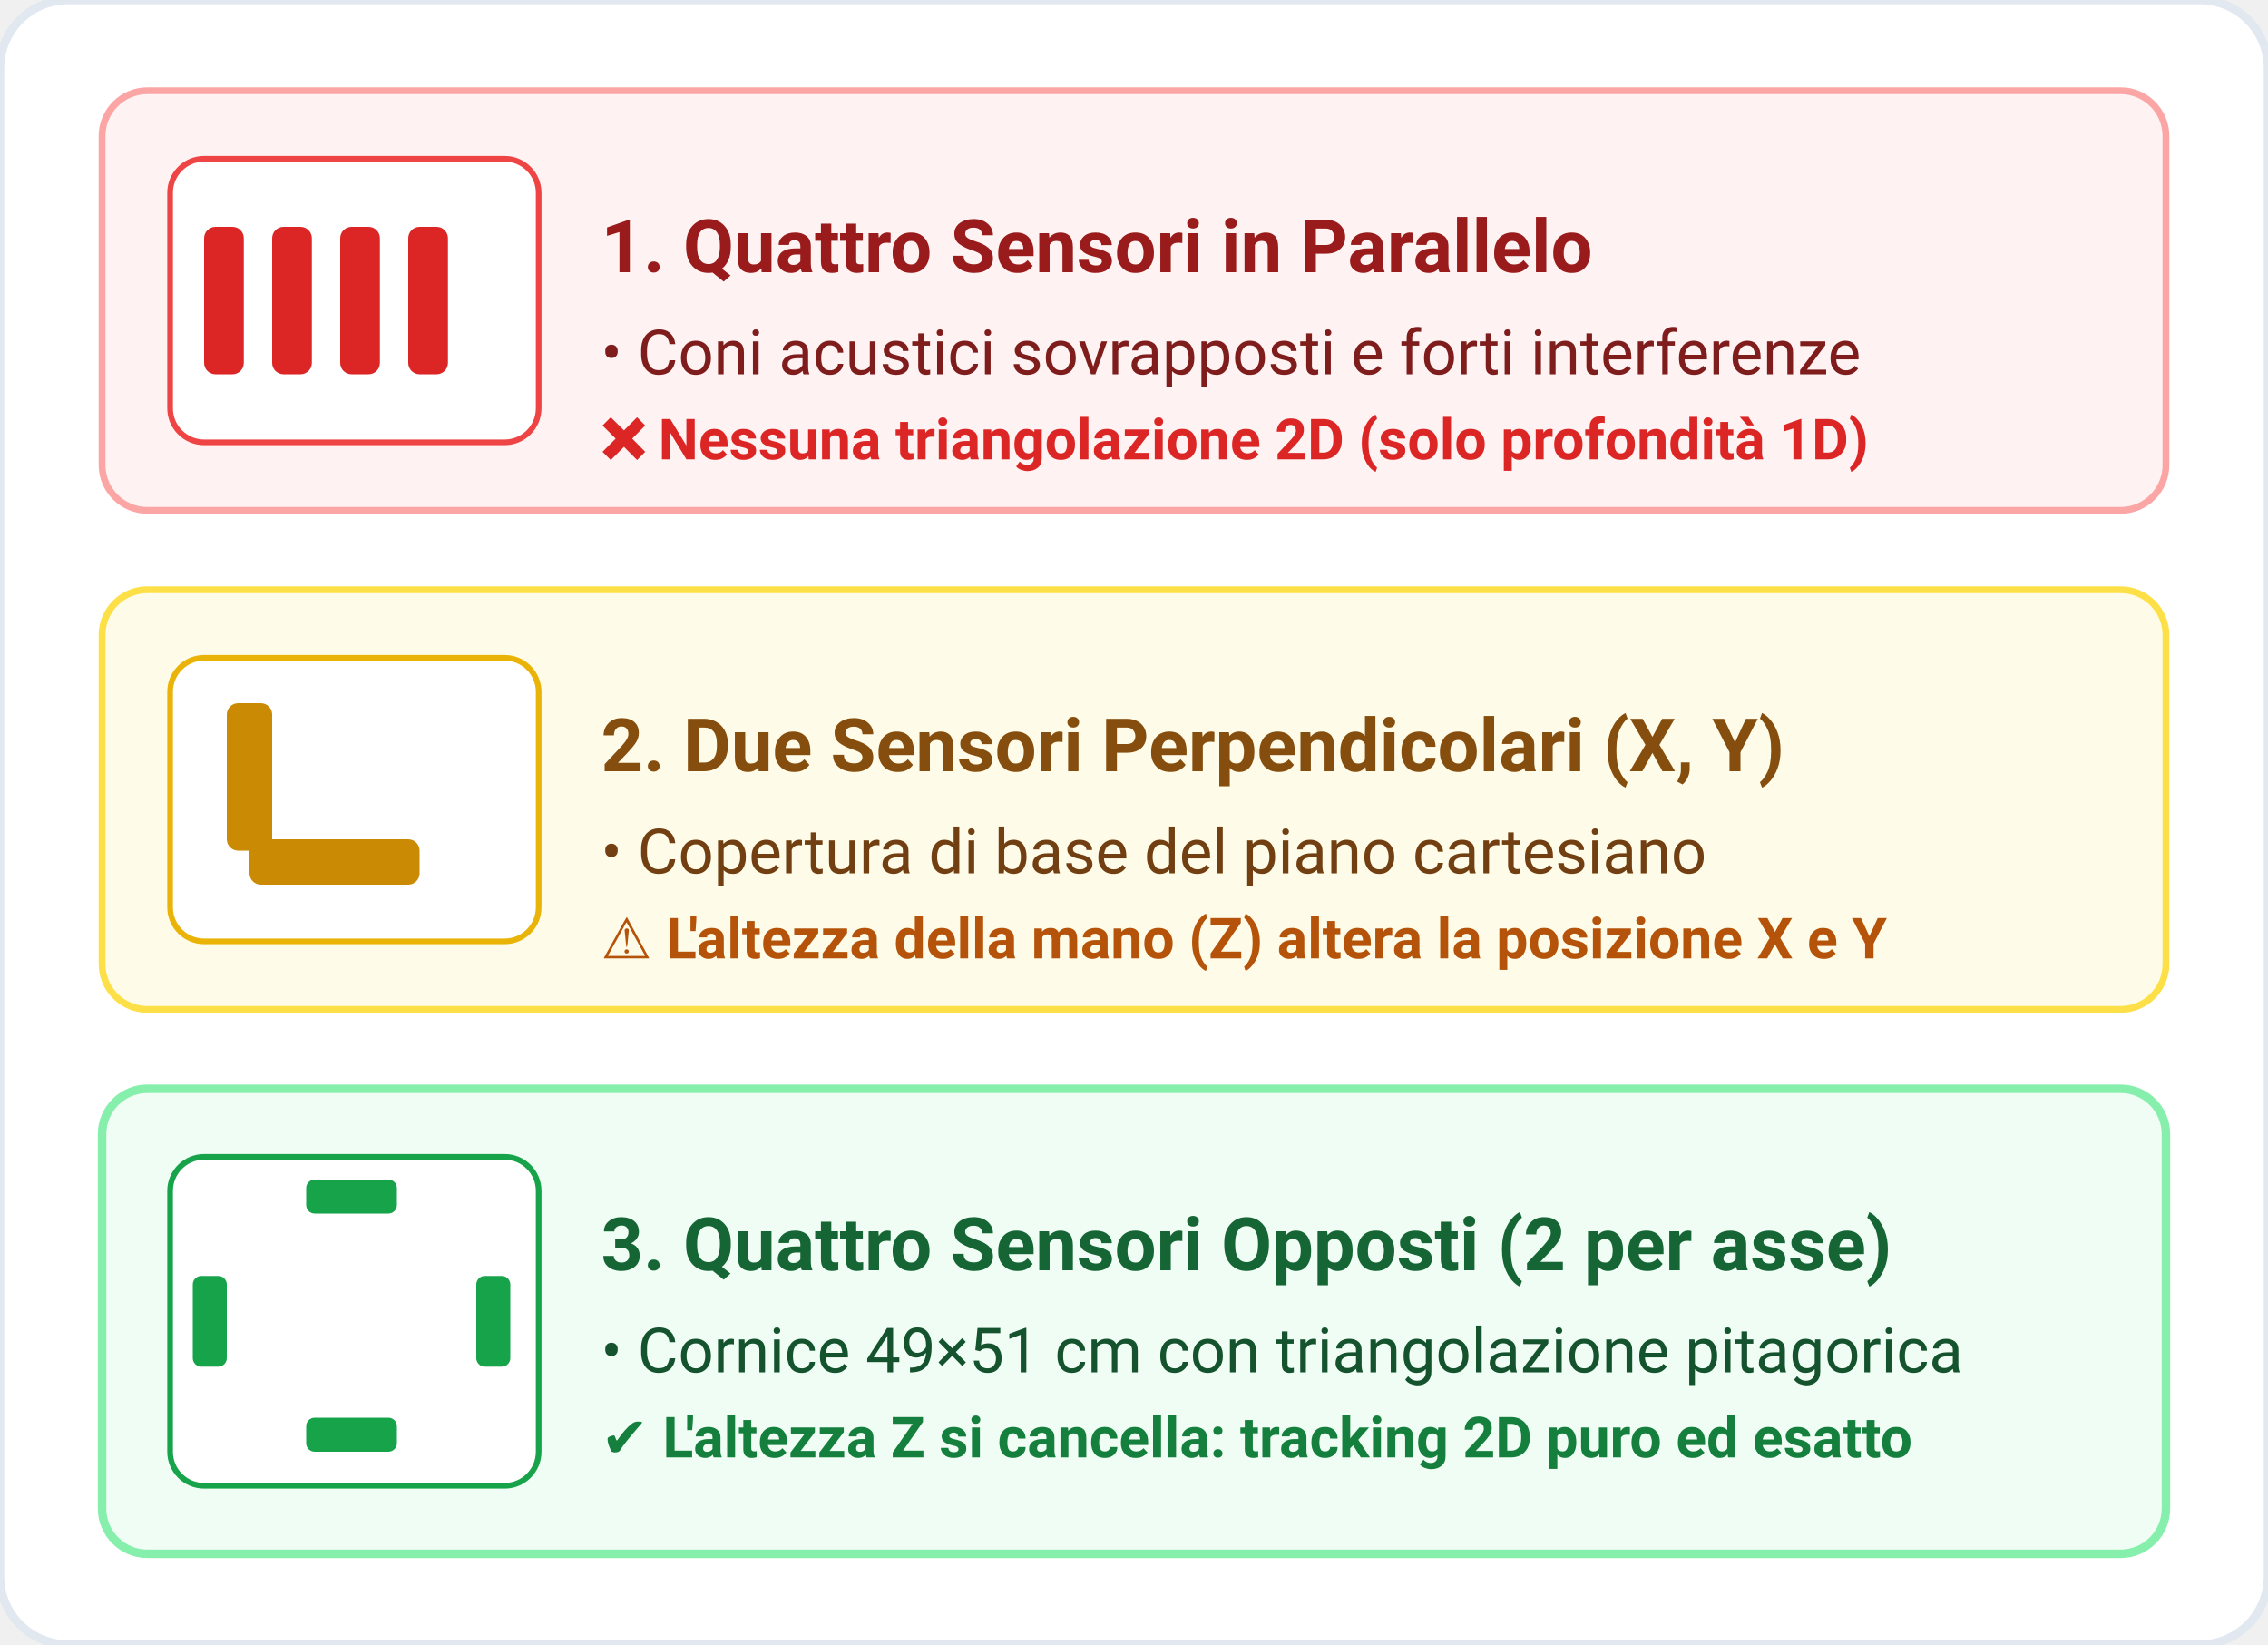
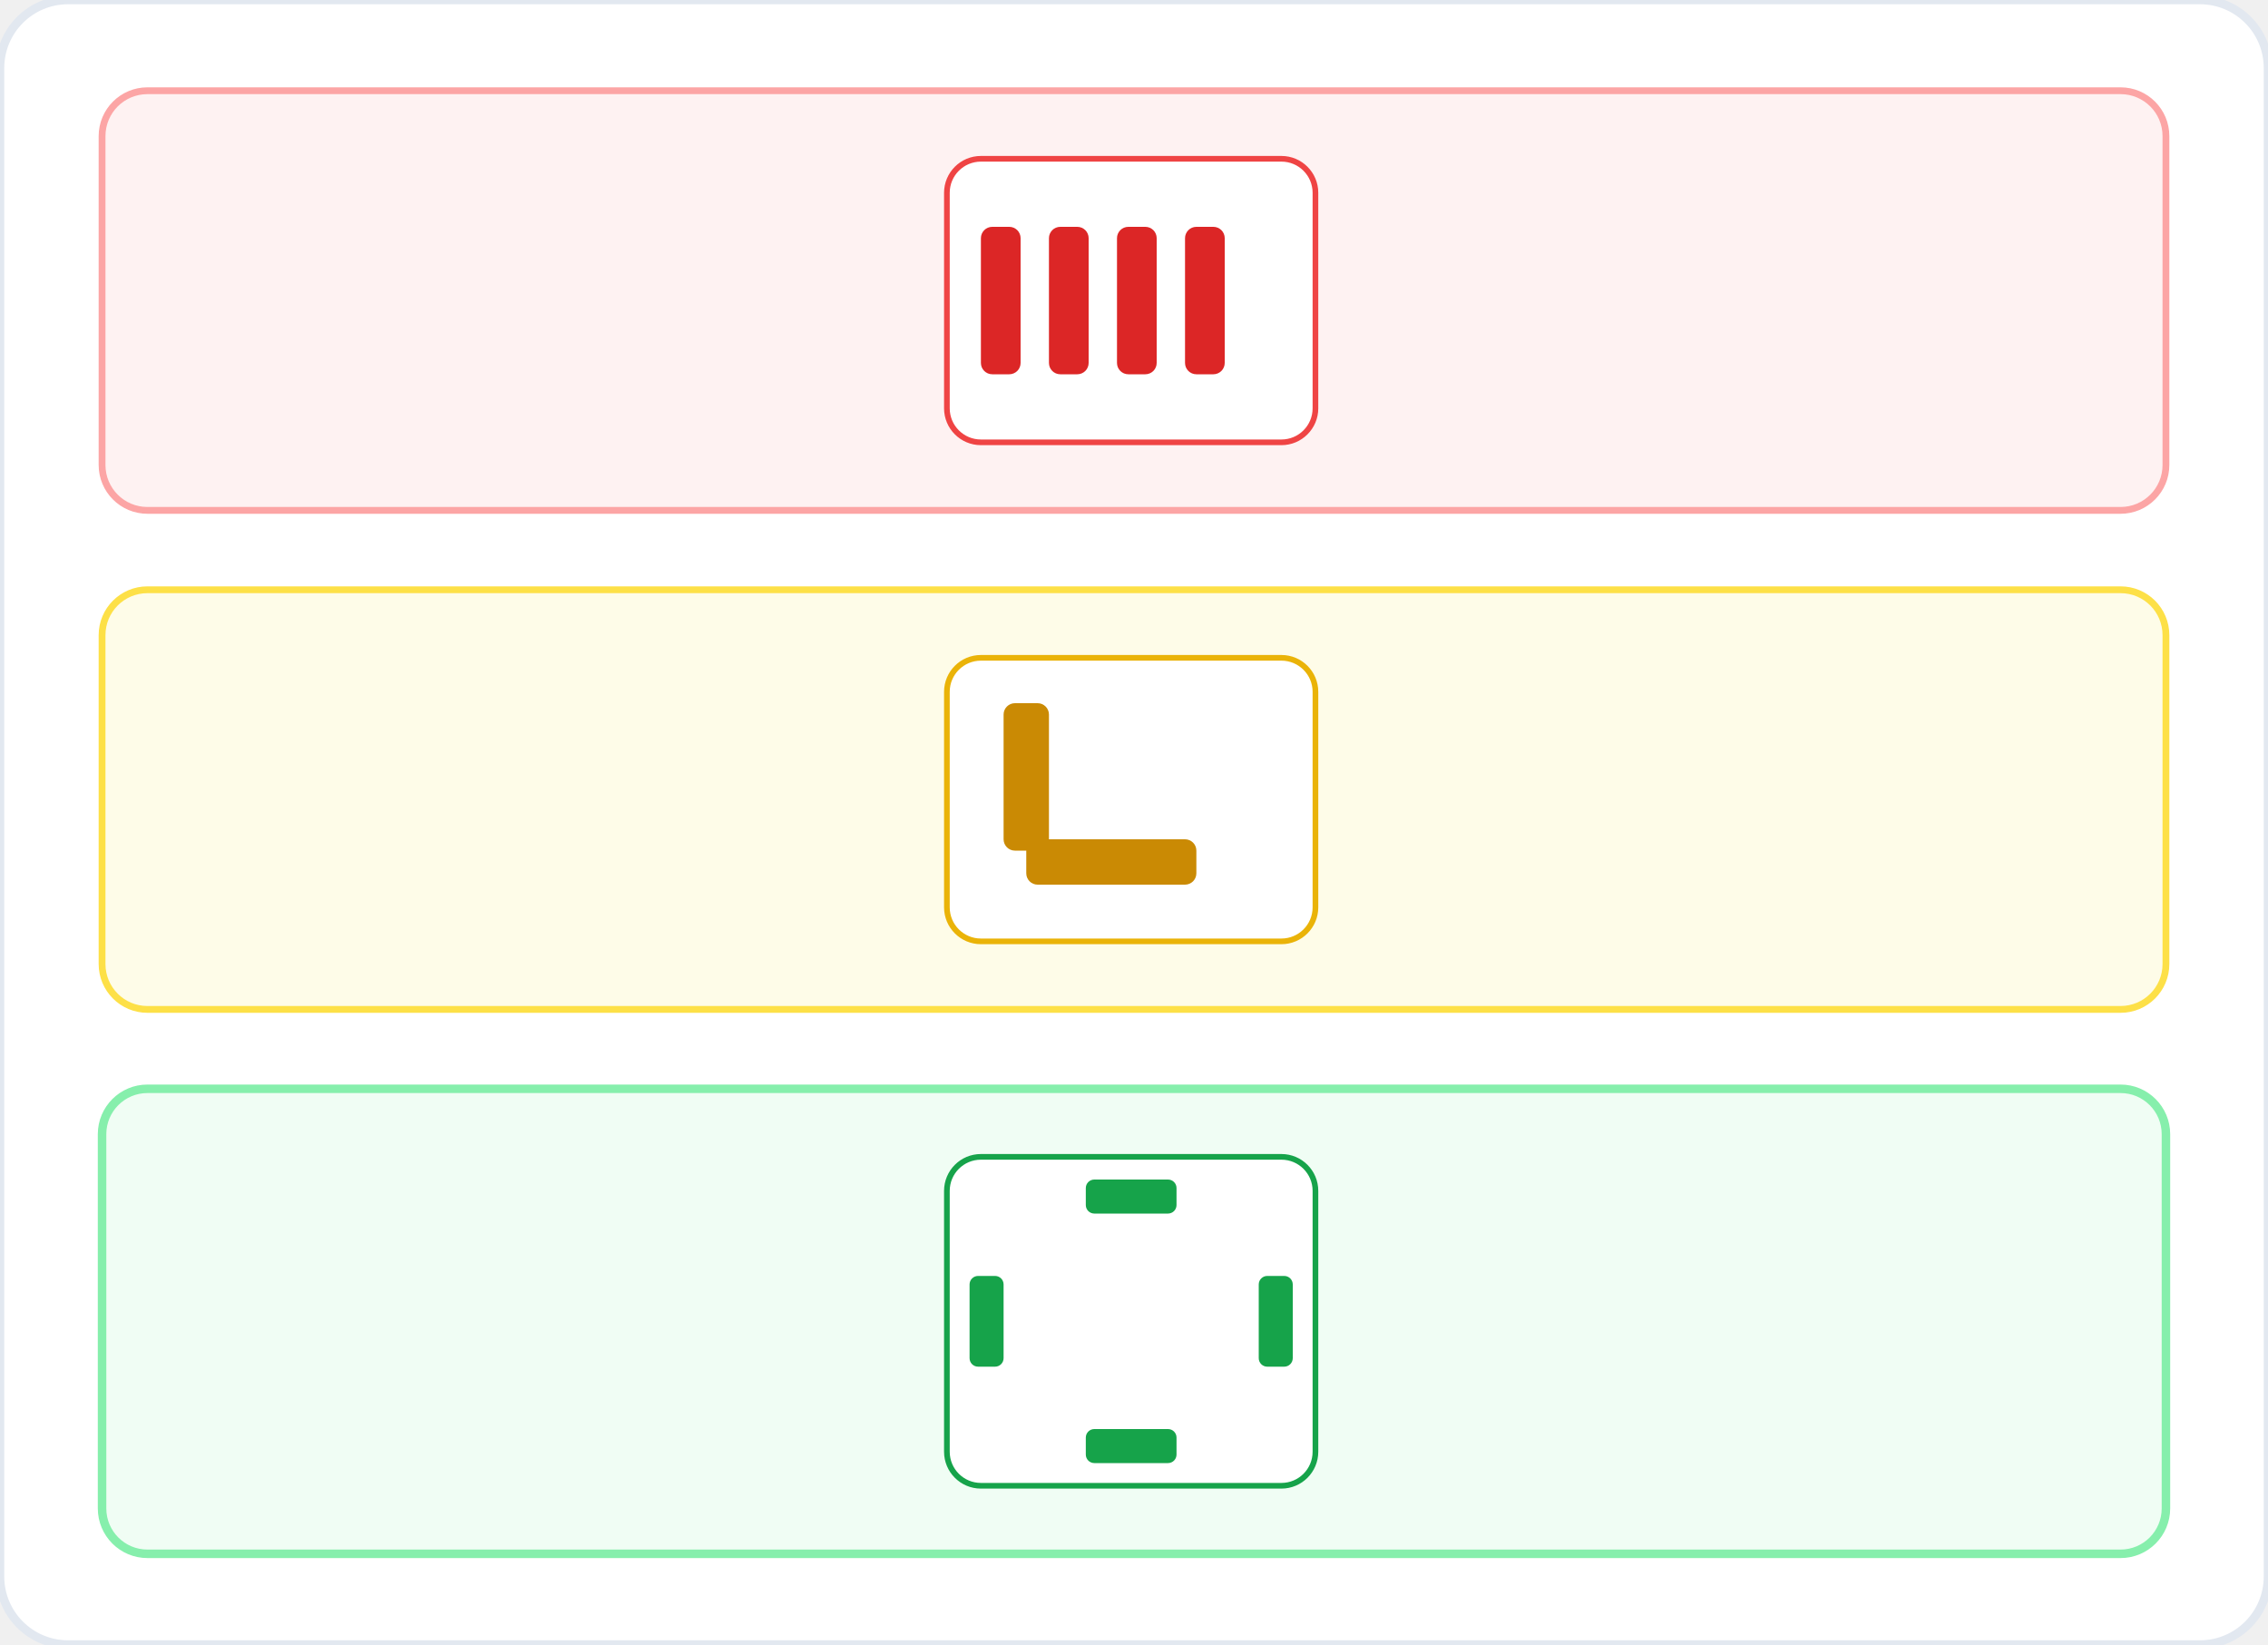
<svg xmlns="http://www.w3.org/2000/svg" viewBox="0 0 400 290" width="100%" height="100%">
  <rect width="400" height="290" rx="12" fill="#ffffff" stroke="#e2e8f0" stroke-width="1.5" />
  <g transform="translate(18, 16)">
    <rect width="364" height="74" rx="8" fill="#fef2f2" stroke="#fca5a5" stroke-width="1.2" />
-     <rect x="12" y="12" width="65" height="50" rx="6" fill="#ffffff" stroke="#ef4444" />
-     <rect x="18" y="24" width="7" height="26" rx="2" fill="#dc2626" />
-     <rect x="30" y="24" width="7" height="26" rx="2" fill="#dc2626" />
-     <rect x="42" y="24" width="7" height="26" rx="2" fill="#dc2626" />
-     <rect x="54" y="24" width="7" height="26" rx="2" fill="#dc2626" />
-     <text x="88" y="32" font-family="-apple-system, BlinkMacSystemFont, 'Segoe UI', Roboto, sans-serif" font-weight="700" font-size="13" fill="#991b1b">1. Quattro Sensori in Parallelo</text>
-     <text x="88" y="50" font-family="-apple-system, BlinkMacSystemFont, 'Segoe UI', Roboto, sans-serif" font-size="11" fill="#7f1d1d">• Coni acustici sovrapposti e forti interferenze</text>
-     <text x="88" y="65" font-family="-apple-system, BlinkMacSystemFont, 'Segoe UI', Roboto, sans-serif" font-size="10" fill="#dc2626" font-weight="bold">❌ Nessuna triangolazione 2D (solo profondità 1D)</text>
+     <g transform="translate(149, 12)">
+       <rect width="65" height="50" rx="6" fill="#ffffff" stroke="#ef4444" />
+       <rect x="6" y="12" width="7" height="26" rx="2" fill="#dc2626" />
+       <rect x="18" y="12" width="7" height="26" rx="2" fill="#dc2626" />
+       <rect x="30" y="12" width="7" height="26" rx="2" fill="#dc2626" />
+       <rect x="42" y="12" width="7" height="26" rx="2" fill="#dc2626" />
+     </g>
  </g>
  <g transform="translate(18, 104)">
    <rect width="364" height="74" rx="8" fill="#fefce8" stroke="#fde047" stroke-width="1.2" />
-     <rect x="12" y="12" width="65" height="50" rx="6" fill="#ffffff" stroke="#eab308" />
-     <rect x="22" y="20" width="8" height="26" rx="2" fill="#ca8a04" />
-     <rect x="26" y="44" width="30" height="8" rx="2" fill="#ca8a04" />
-     <text x="88" y="32" font-family="-apple-system, BlinkMacSystemFont, 'Segoe UI', Roboto, sans-serif" font-weight="700" font-size="13" fill="#854d0e">2. Due Sensori Perpendicolari (X, Y)</text>
-     <text x="88" y="50" font-family="-apple-system, BlinkMacSystemFont, 'Segoe UI', Roboto, sans-serif" font-size="11" fill="#713f12">• Copertura di base del piano cartesiano</text>
-     <text x="88" y="65" font-family="-apple-system, BlinkMacSystemFont, 'Segoe UI', Roboto, sans-serif" font-size="10" fill="#b45309" font-weight="bold">⚠️ L'altezza della mano (Z) altera la posizione X e Y</text>
+     <g transform="translate(149, 12)">
+       <rect width="65" height="50" rx="6" fill="#ffffff" stroke="#eab308" />
+       <rect x="10" y="8" width="8" height="26" rx="2" fill="#ca8a04" />
+       <rect x="14" y="32" width="30" height="8" rx="2" fill="#ca8a04" />
+     </g>
  </g>
  <g transform="translate(18, 192)">
    <rect width="364" height="82" rx="8" fill="#f0fdf4" stroke="#86efac" stroke-width="1.5" />
-     <rect x="12" y="12" width="65" height="58" rx="6" fill="#ffffff" stroke="#16a34a" />
-     <rect x="36" y="16" width="16" height="6" rx="1.5" fill="#16a34a" />
-     <rect x="36" y="58" width="16" height="6" rx="1.5" fill="#16a34a" />
-     <rect x="16" y="33" width="6" height="16" rx="1.5" fill="#16a34a" />
-     <rect x="66" y="33" width="6" height="16" rx="1.5" fill="#16a34a" />
-     <text x="88" y="32" font-family="-apple-system, BlinkMacSystemFont, 'Segoe UI', Roboto, sans-serif" font-weight="700" font-size="13" fill="#166534">3. Quattro Sensori Opposti (2 per asse)</text>
-     <text x="88" y="50" font-family="-apple-system, BlinkMacSystemFont, 'Segoe UI', Roboto, sans-serif" font-size="11" fill="#14532d">• Cornice 49×51 cm con triangolazione pitagorica</text>
-     <text x="88" y="65" font-family="-apple-system, BlinkMacSystemFont, 'Segoe UI', Roboto, sans-serif" font-size="10" fill="#15803d" font-weight="bold">✔ L'altezza Z si cancella: tracking 2D puro ed esatto</text>
+     <g transform="translate(149, 12)">
+       <rect width="65" height="58" rx="6" fill="#ffffff" stroke="#16a34a" />
+       <rect x="24.5" y="4" width="16" height="6" rx="1.5" fill="#16a34a" />
+       <rect x="24.5" y="48" width="16" height="6" rx="1.5" fill="#16a34a" />
+       <rect x="4" y="21" width="6" height="16" rx="1.5" fill="#16a34a" />
+       <rect x="55" y="21" width="6" height="16" rx="1.5" fill="#16a34a" />
+     </g>
  </g>
</svg>
